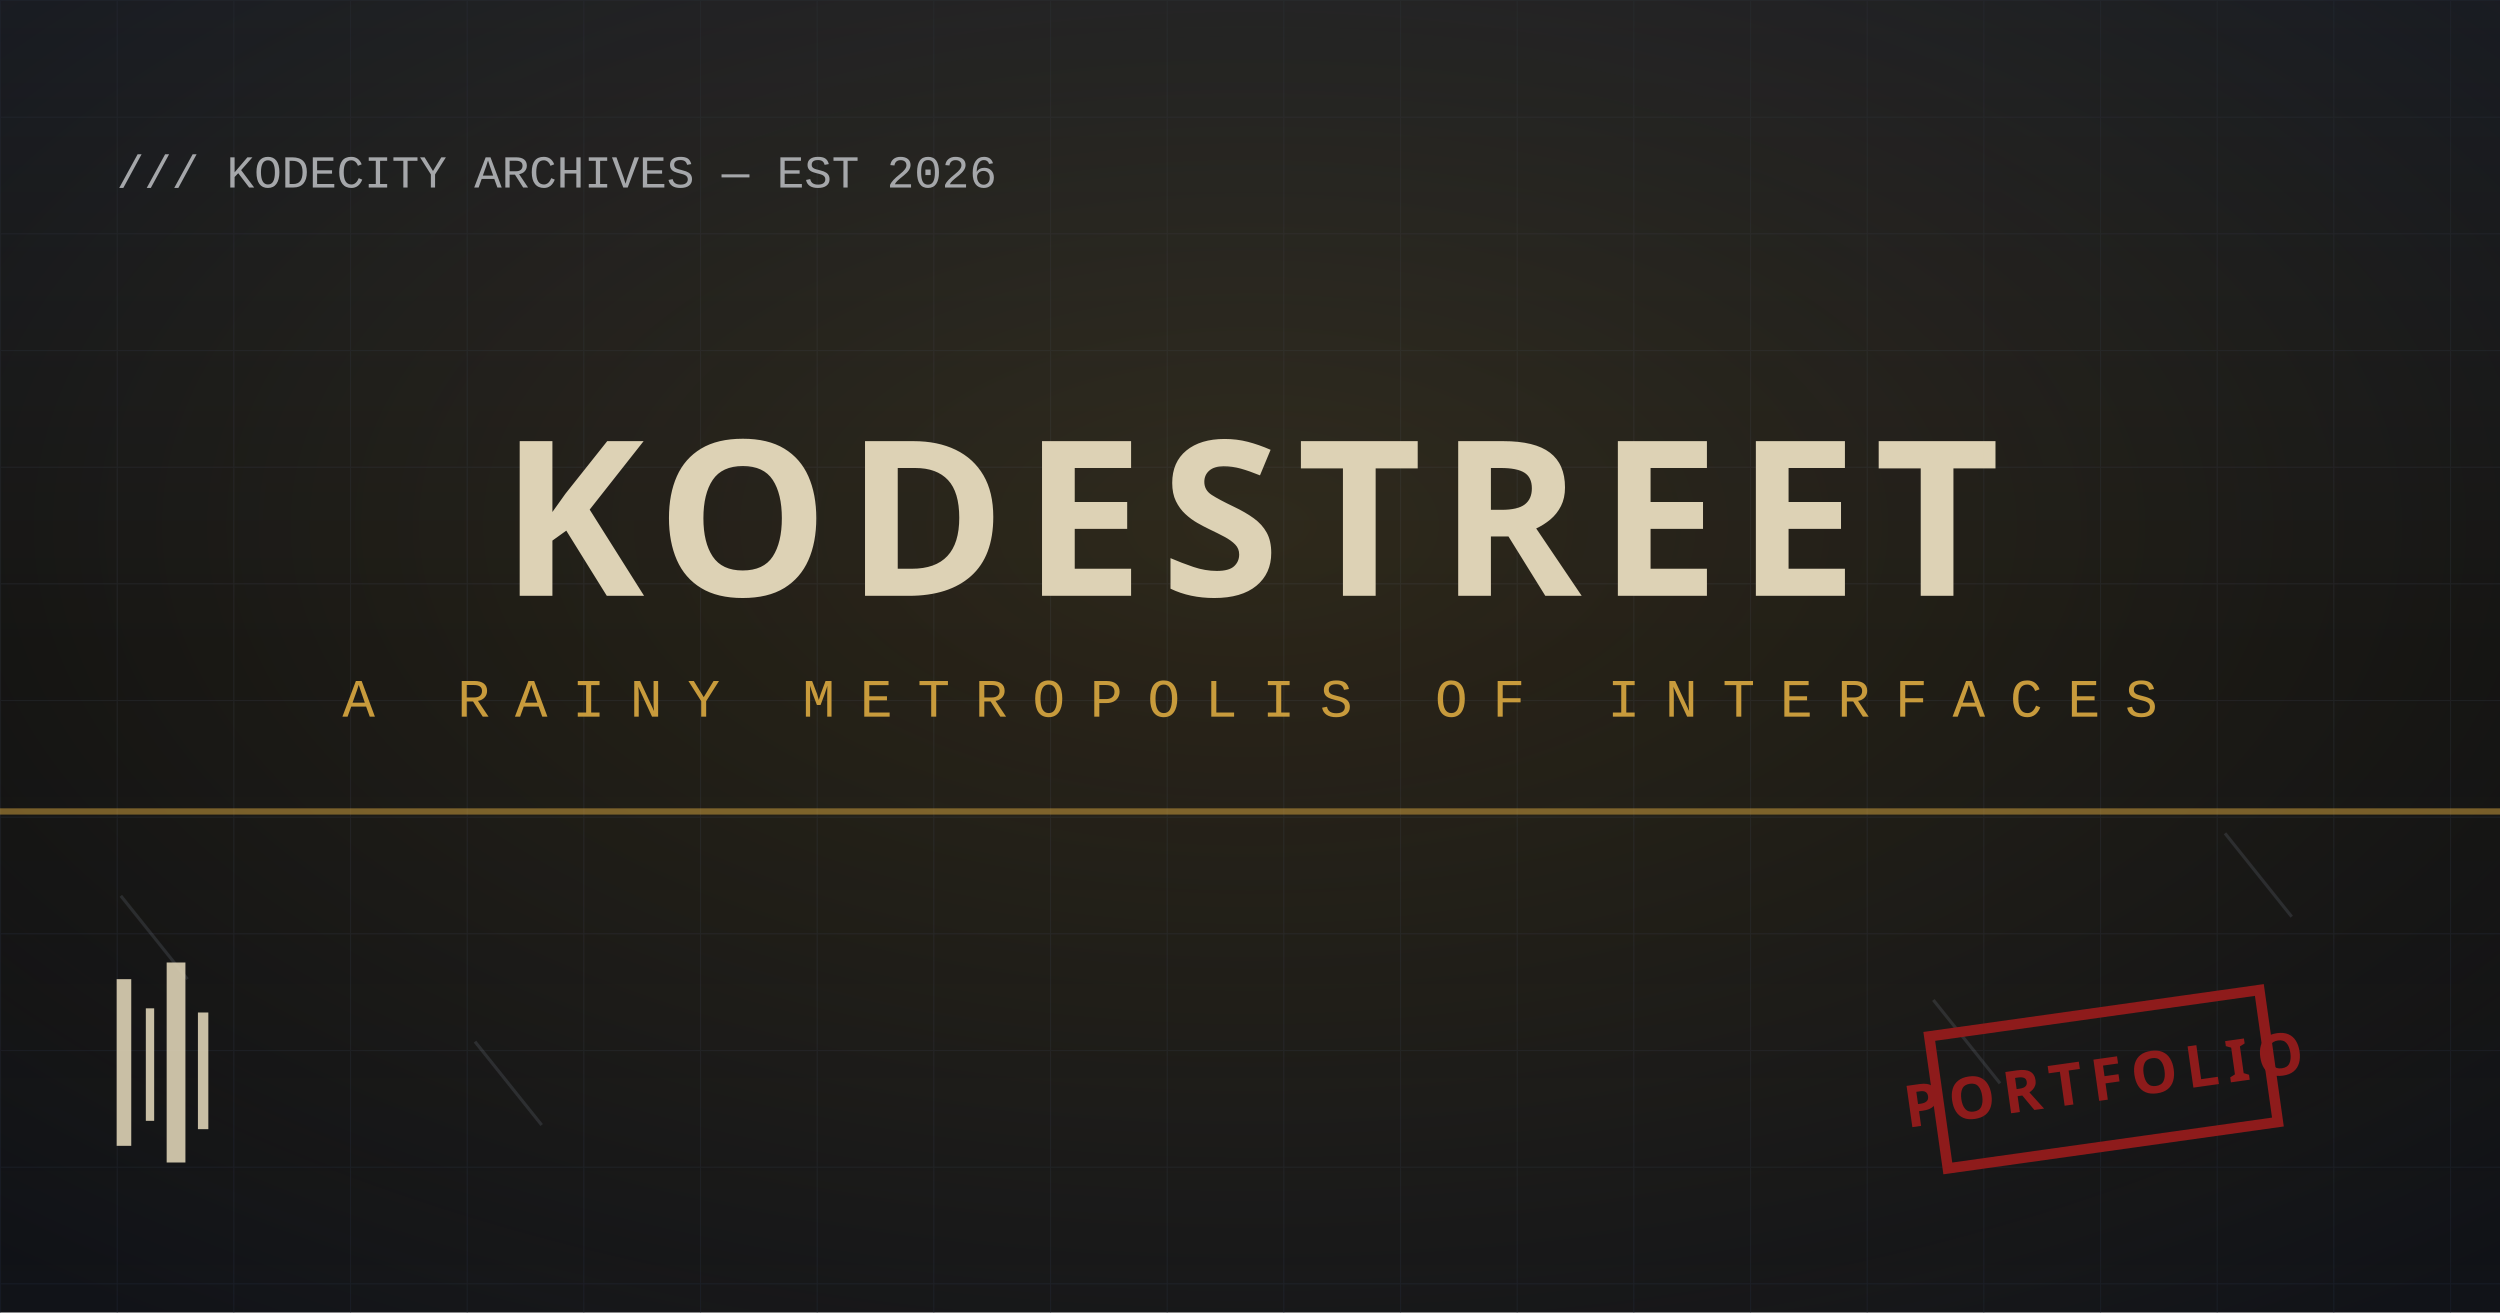
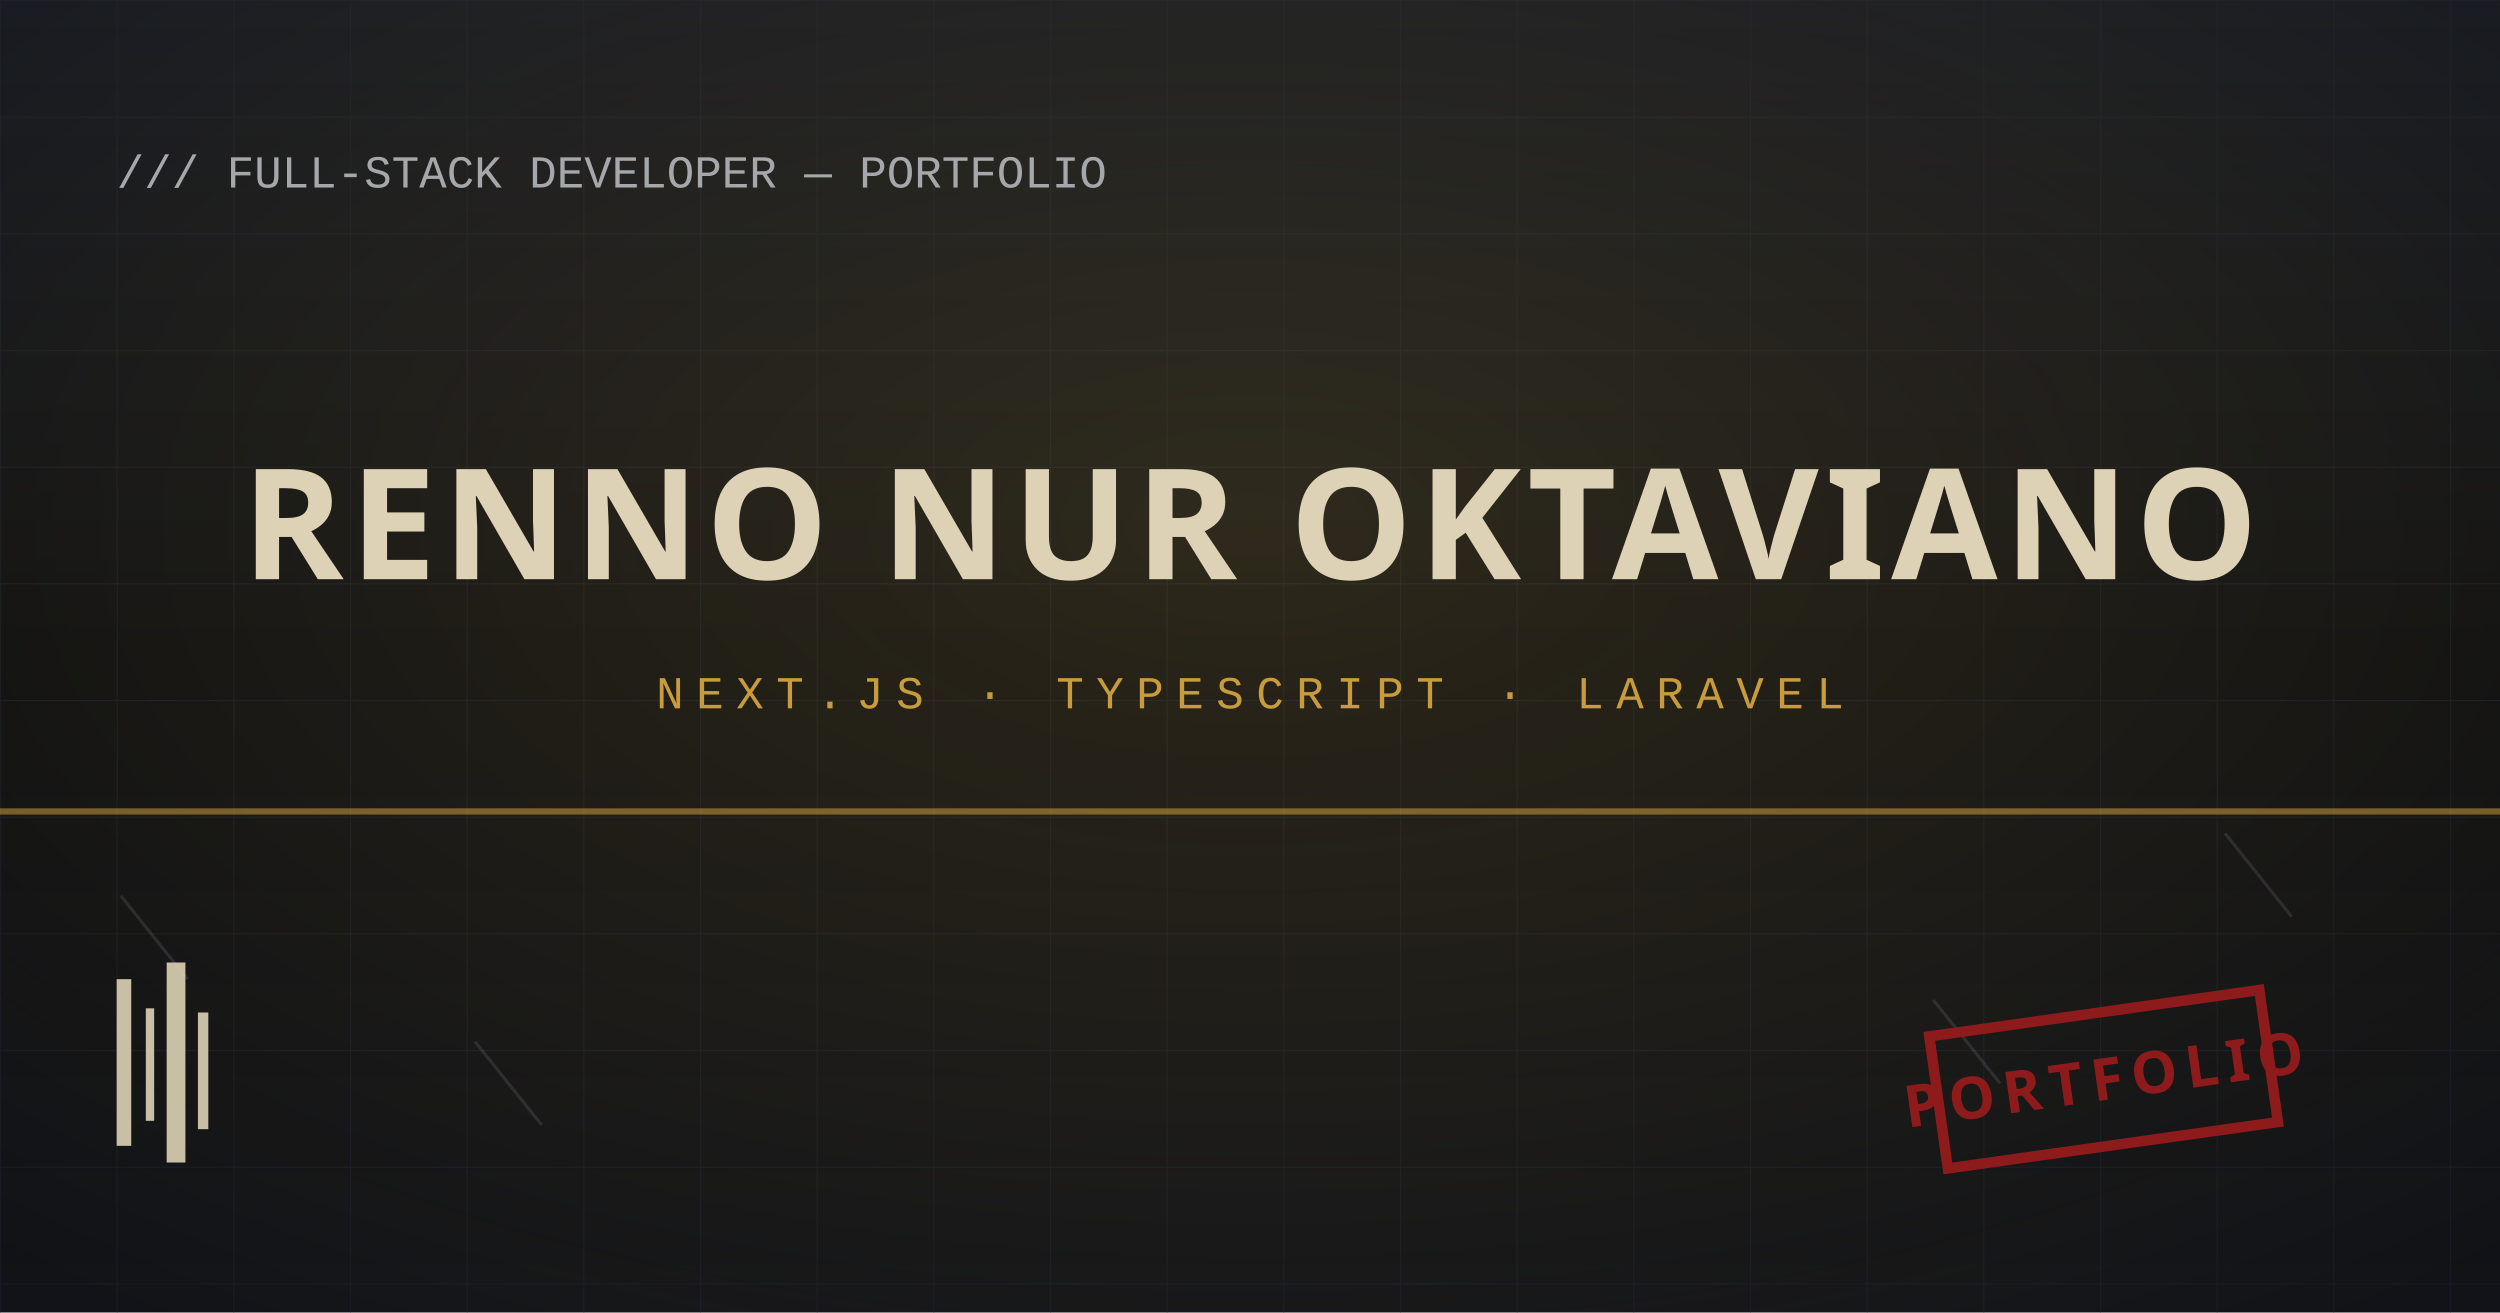
<svg xmlns="http://www.w3.org/2000/svg" width="1200" height="630" viewBox="0 0 1200 630" role="img">
  <defs>
    <linearGradient id="bg" x1="0" y1="0" x2="0" y2="1">
      <stop offset="0" stop-color="#141821" />
      <stop offset="0.5" stop-color="#0a0c10" />
      <stop offset="1" stop-color="#111318" />
    </linearGradient>
    <pattern id="grid" width="56" height="56" patternUnits="userSpaceOnUse">
      <path d="M56 0H0V56" fill="none" stroke="#1c2230" stroke-width="1" />
    </pattern>
    <radialGradient id="glow" cx="0.5" cy="0.4" r="0.75">
      <stop offset="0" stop-color="#e6b84a" stop-opacity="0.16" />
      <stop offset="1" stop-color="#e6b84a" stop-opacity="0" />
    </radialGradient>
  </defs>
  <rect width="1200" height="630" fill="url(#bg)" />
  <rect width="1200" height="630" fill="url(#grid)" opacity="0.5" />
  <rect width="1200" height="630" fill="url(#glow)" />
  <g stroke="#9aa4b8" stroke-width="1.5" opacity="0.16">
    <line x1="90" y1="470" x2="58" y2="430" />
    <line x1="260" y1="540" x2="228" y2="500" />
    <line x1="960" y1="520" x2="928" y2="480" />
    <line x1="1100" y1="440" x2="1068" y2="400" />
  </g>
  <rect x="0" y="388" width="1200" height="3" fill="#c89b3c" opacity="0.55" />
-   <text x="56" y="90" font-family="Courier New,monospace" font-size="22" fill="#a5a7aa">/// KODECITY ARCHIVES — EST 2026</text>
-   <text x="600" y="286" text-anchor="middle" font-family="Arial Black,Impact,sans-serif" font-size="104" font-weight="900" letter-spacing="8" fill="#ddd2b5">KODESTREET</text>
-   <text x="600" y="344" text-anchor="middle" font-family="Courier New,monospace" font-size="26" letter-spacing="12" fill="#c89b3c">A RAINY METROPOLIS OF INTERFACES</text>
+   <text x="56" y="90" font-family="Courier New,monospace" font-size="22" fill="#a5a7aa">/// FULL-STACK DEVELOPER — PORTFOLIO</text>
+   <text x="600" y="278" text-anchor="middle" font-family="Arial Black,Impact,sans-serif" font-size="74" font-weight="900" letter-spacing="3" fill="#ddd2b5">RENNO NUR OKTAVIANO</text>
+   <text x="600" y="340" text-anchor="middle" font-family="Courier New,monospace" font-size="22" letter-spacing="6" fill="#c89b3c">NEXT.JS · TYPESCRIPT · LARAVEL</text>
  <g transform="rotate(-8 1010 520)">
    <rect x="930" y="486" width="160" height="64" fill="none" stroke="#8e1b1b" stroke-width="5" />
    <text x="1010" y="528" text-anchor="middle" font-family="Arial Black,sans-serif" font-size="28" font-weight="900" fill="#8e1b1b" letter-spacing="4">PORTFOLIO</text>
  </g>
  <g fill="#ddd2b5" opacity="0.9">
    <rect x="56" y="470" width="7" height="80" />
    <rect x="70" y="484" width="4" height="54" />
    <rect x="80" y="462" width="9" height="96" />
    <rect x="95" y="486" width="5" height="56" />
  </g>
</svg>
